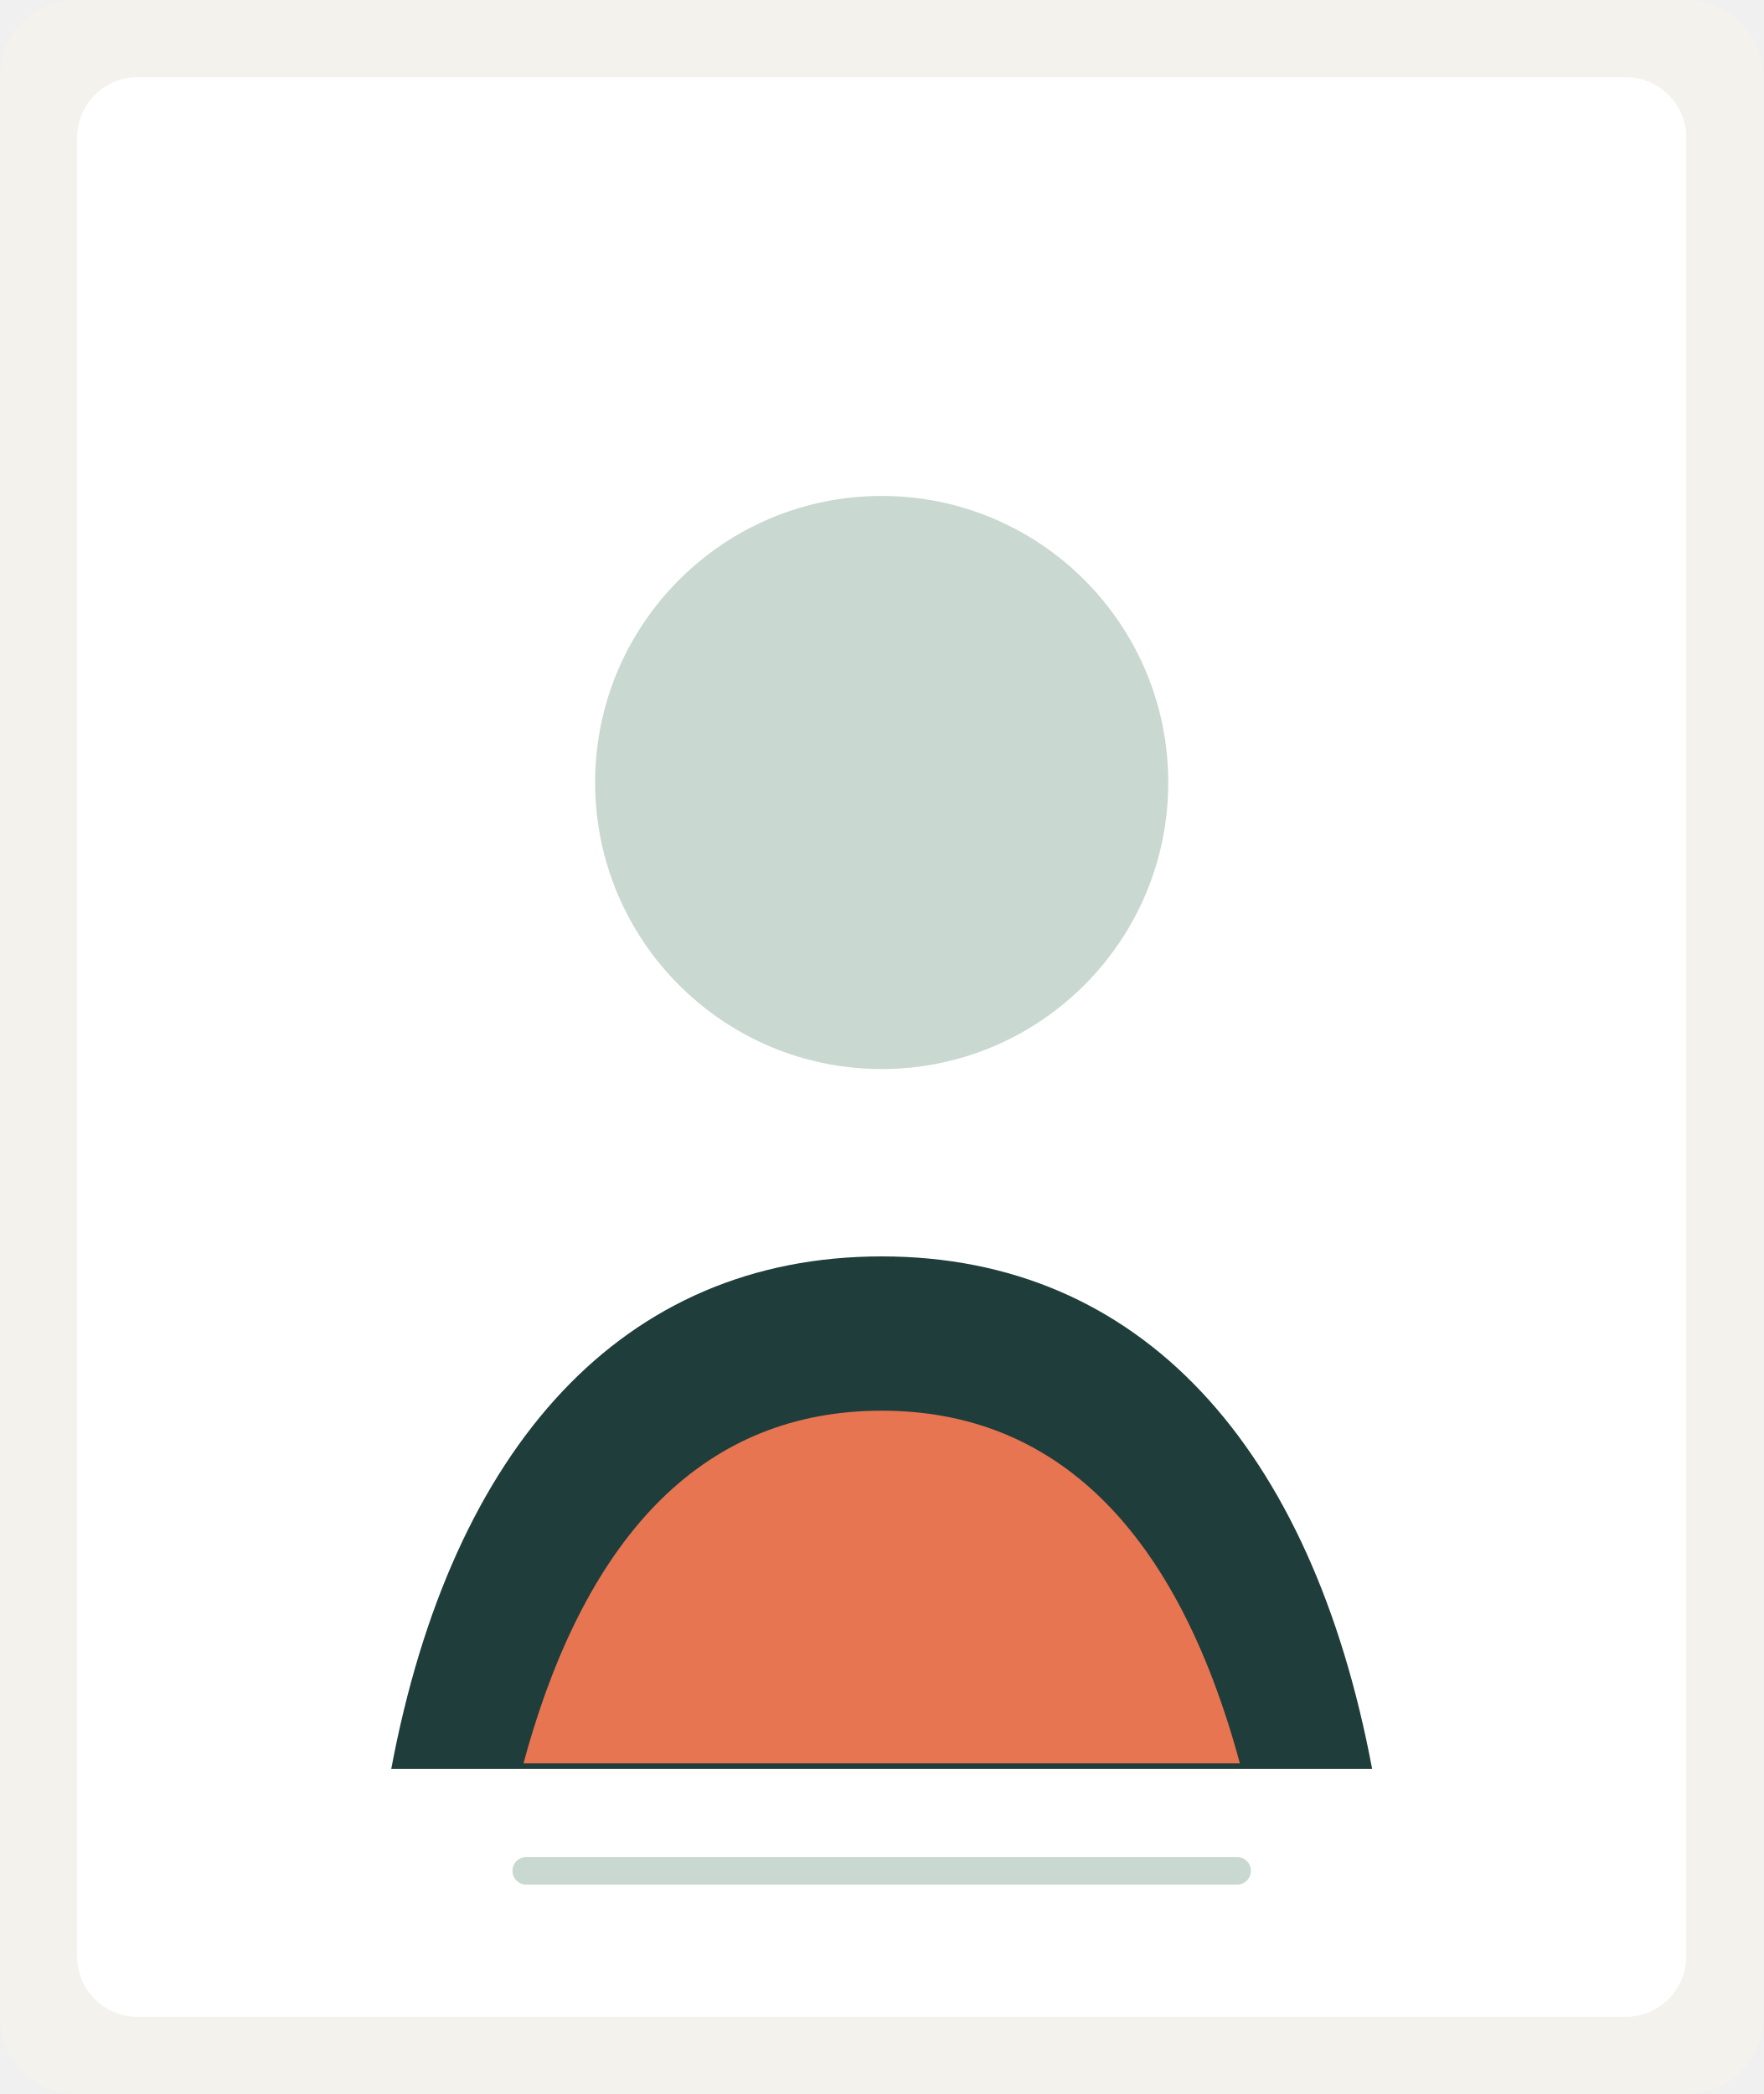
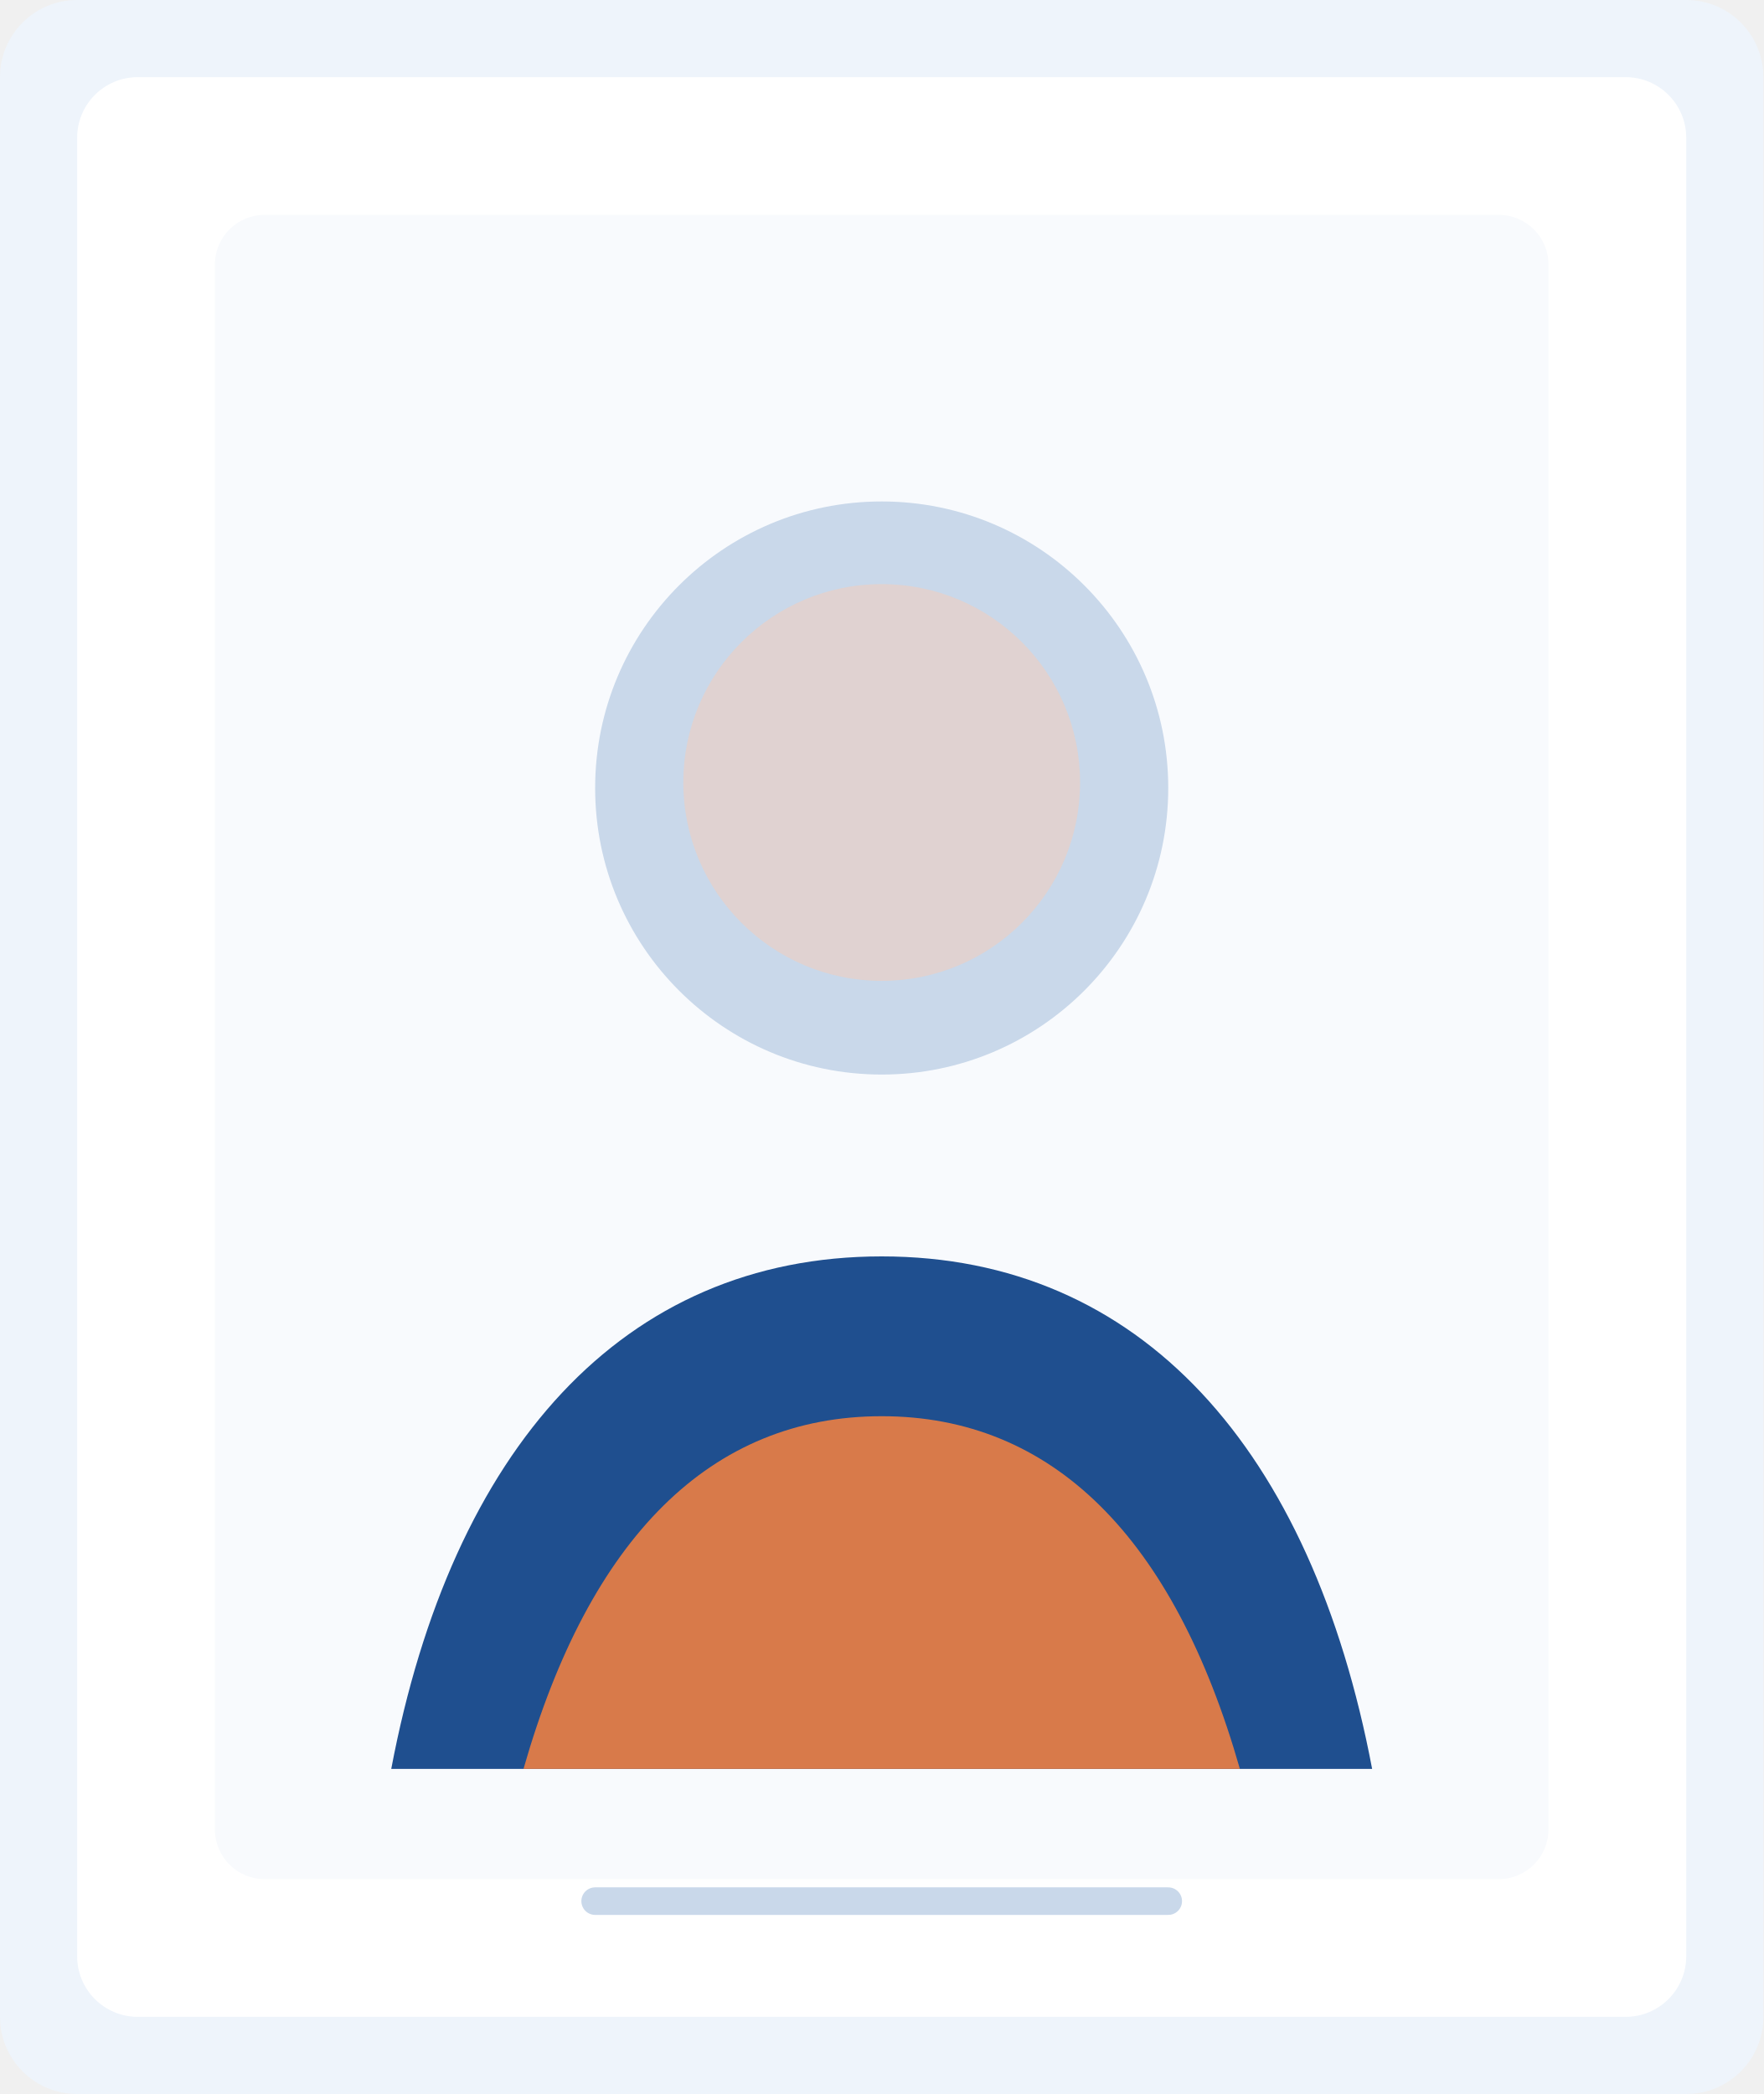
<svg xmlns="http://www.w3.org/2000/svg" width="640" height="760" viewBox="0 0 640 760" fill="none" role="img" aria-labelledby="title desc">
-   <rect width="640" height="760" rx="28" fill="#F4F2EC" />
+   <rect width="640" height="760" rx="28" fill="#EEF4FB" />
  <rect x="28" y="28" width="584" height="704" rx="22" fill="#FFFFFF" />
-   <circle cx="320" cy="284" r="104" fill="#C9D8D1" />
-   <path d="M142 642C164 525 226 456 320 456C414 456 476 525 498 642" fill="#1F3D3A" />
-   <path d="M190 640C213 555 257 512 320 512C383 512 427 555 450 640" fill="#E87552" />
-   <rect x="186" y="674" width="268" height="10" rx="5" fill="#C9D8D1" />
+   <rect x="78" y="78" width="484" height="604" rx="18" fill="#F8FAFD" />
+   <circle cx="320" cy="286" r="104" fill="#C9D8EA" />
+   <path d="M142 642C164 526 226 456 320 456C414 456 476 526 498 642" fill="#1F4F8F" />
+   <path d="M190 642C214 558 258 514 320 514C382 514 426 558 450 642" fill="#D87A4A" />
+   <circle cx="320" cy="284" r="72" fill="#F2CDBB" opacity="0.55" />
+   <path d="M216 690H424" stroke="#C9D8EA" stroke-width="10" stroke-linecap="round" />
</svg>
